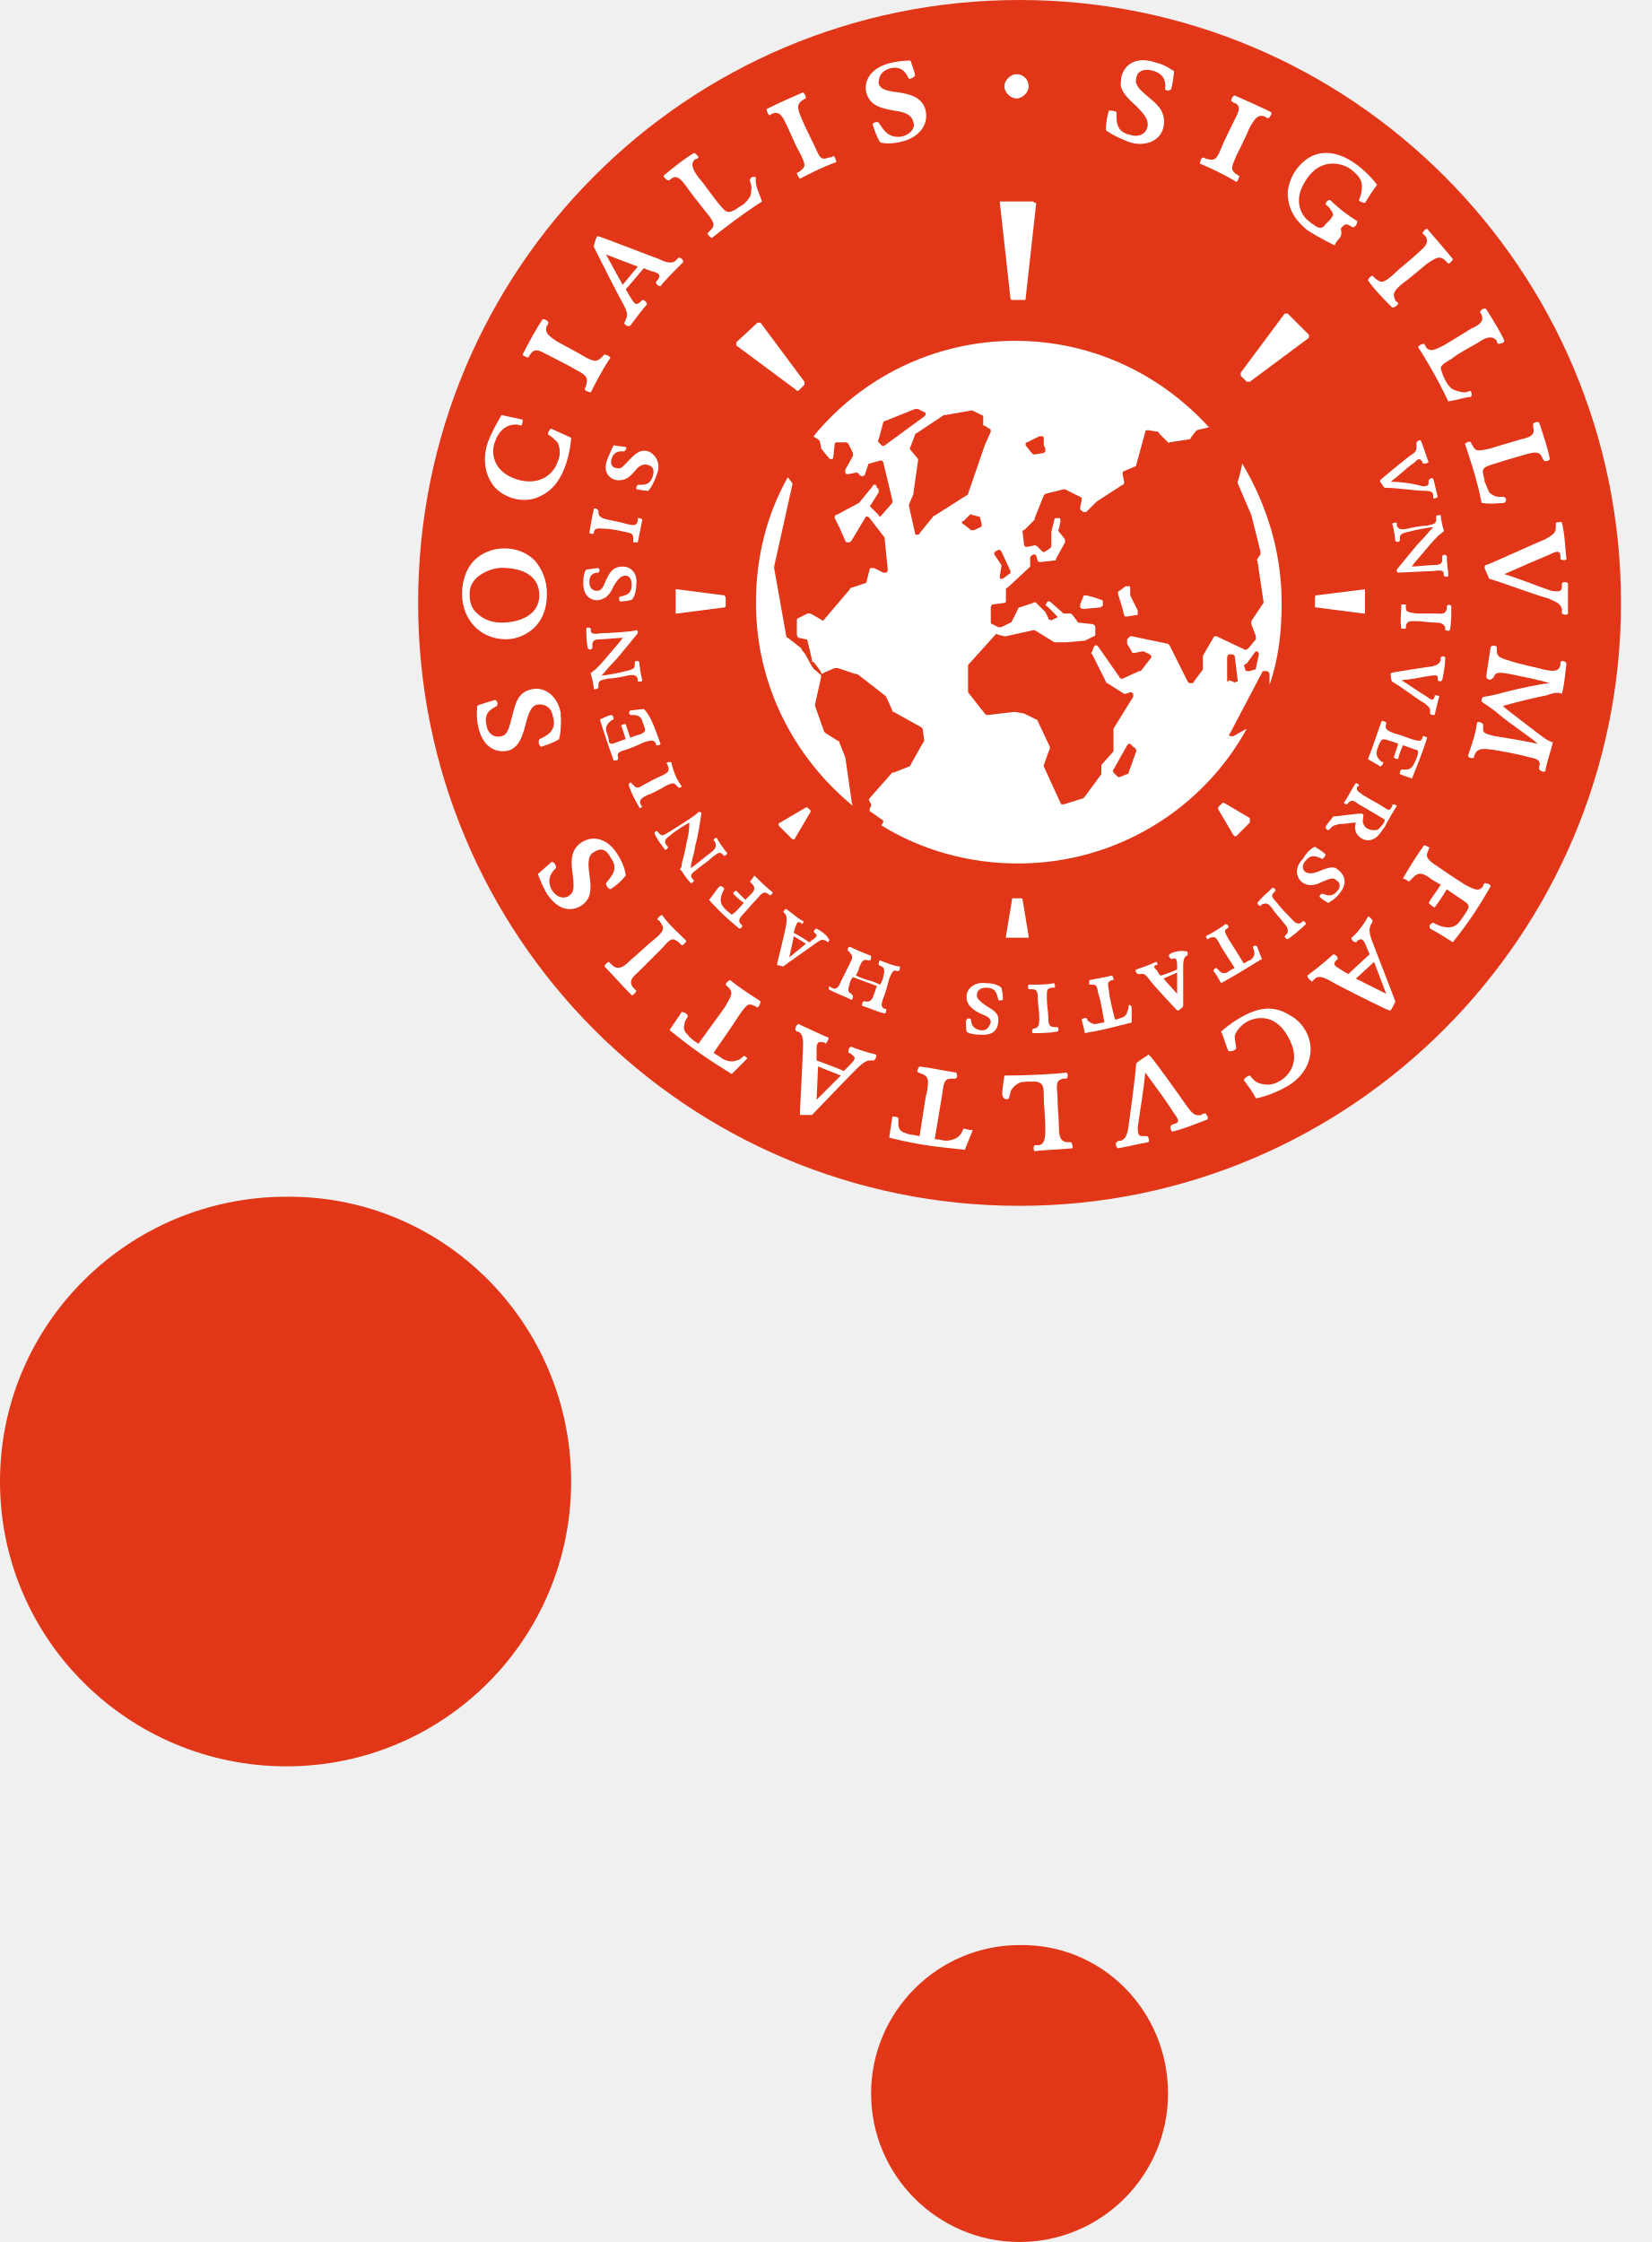
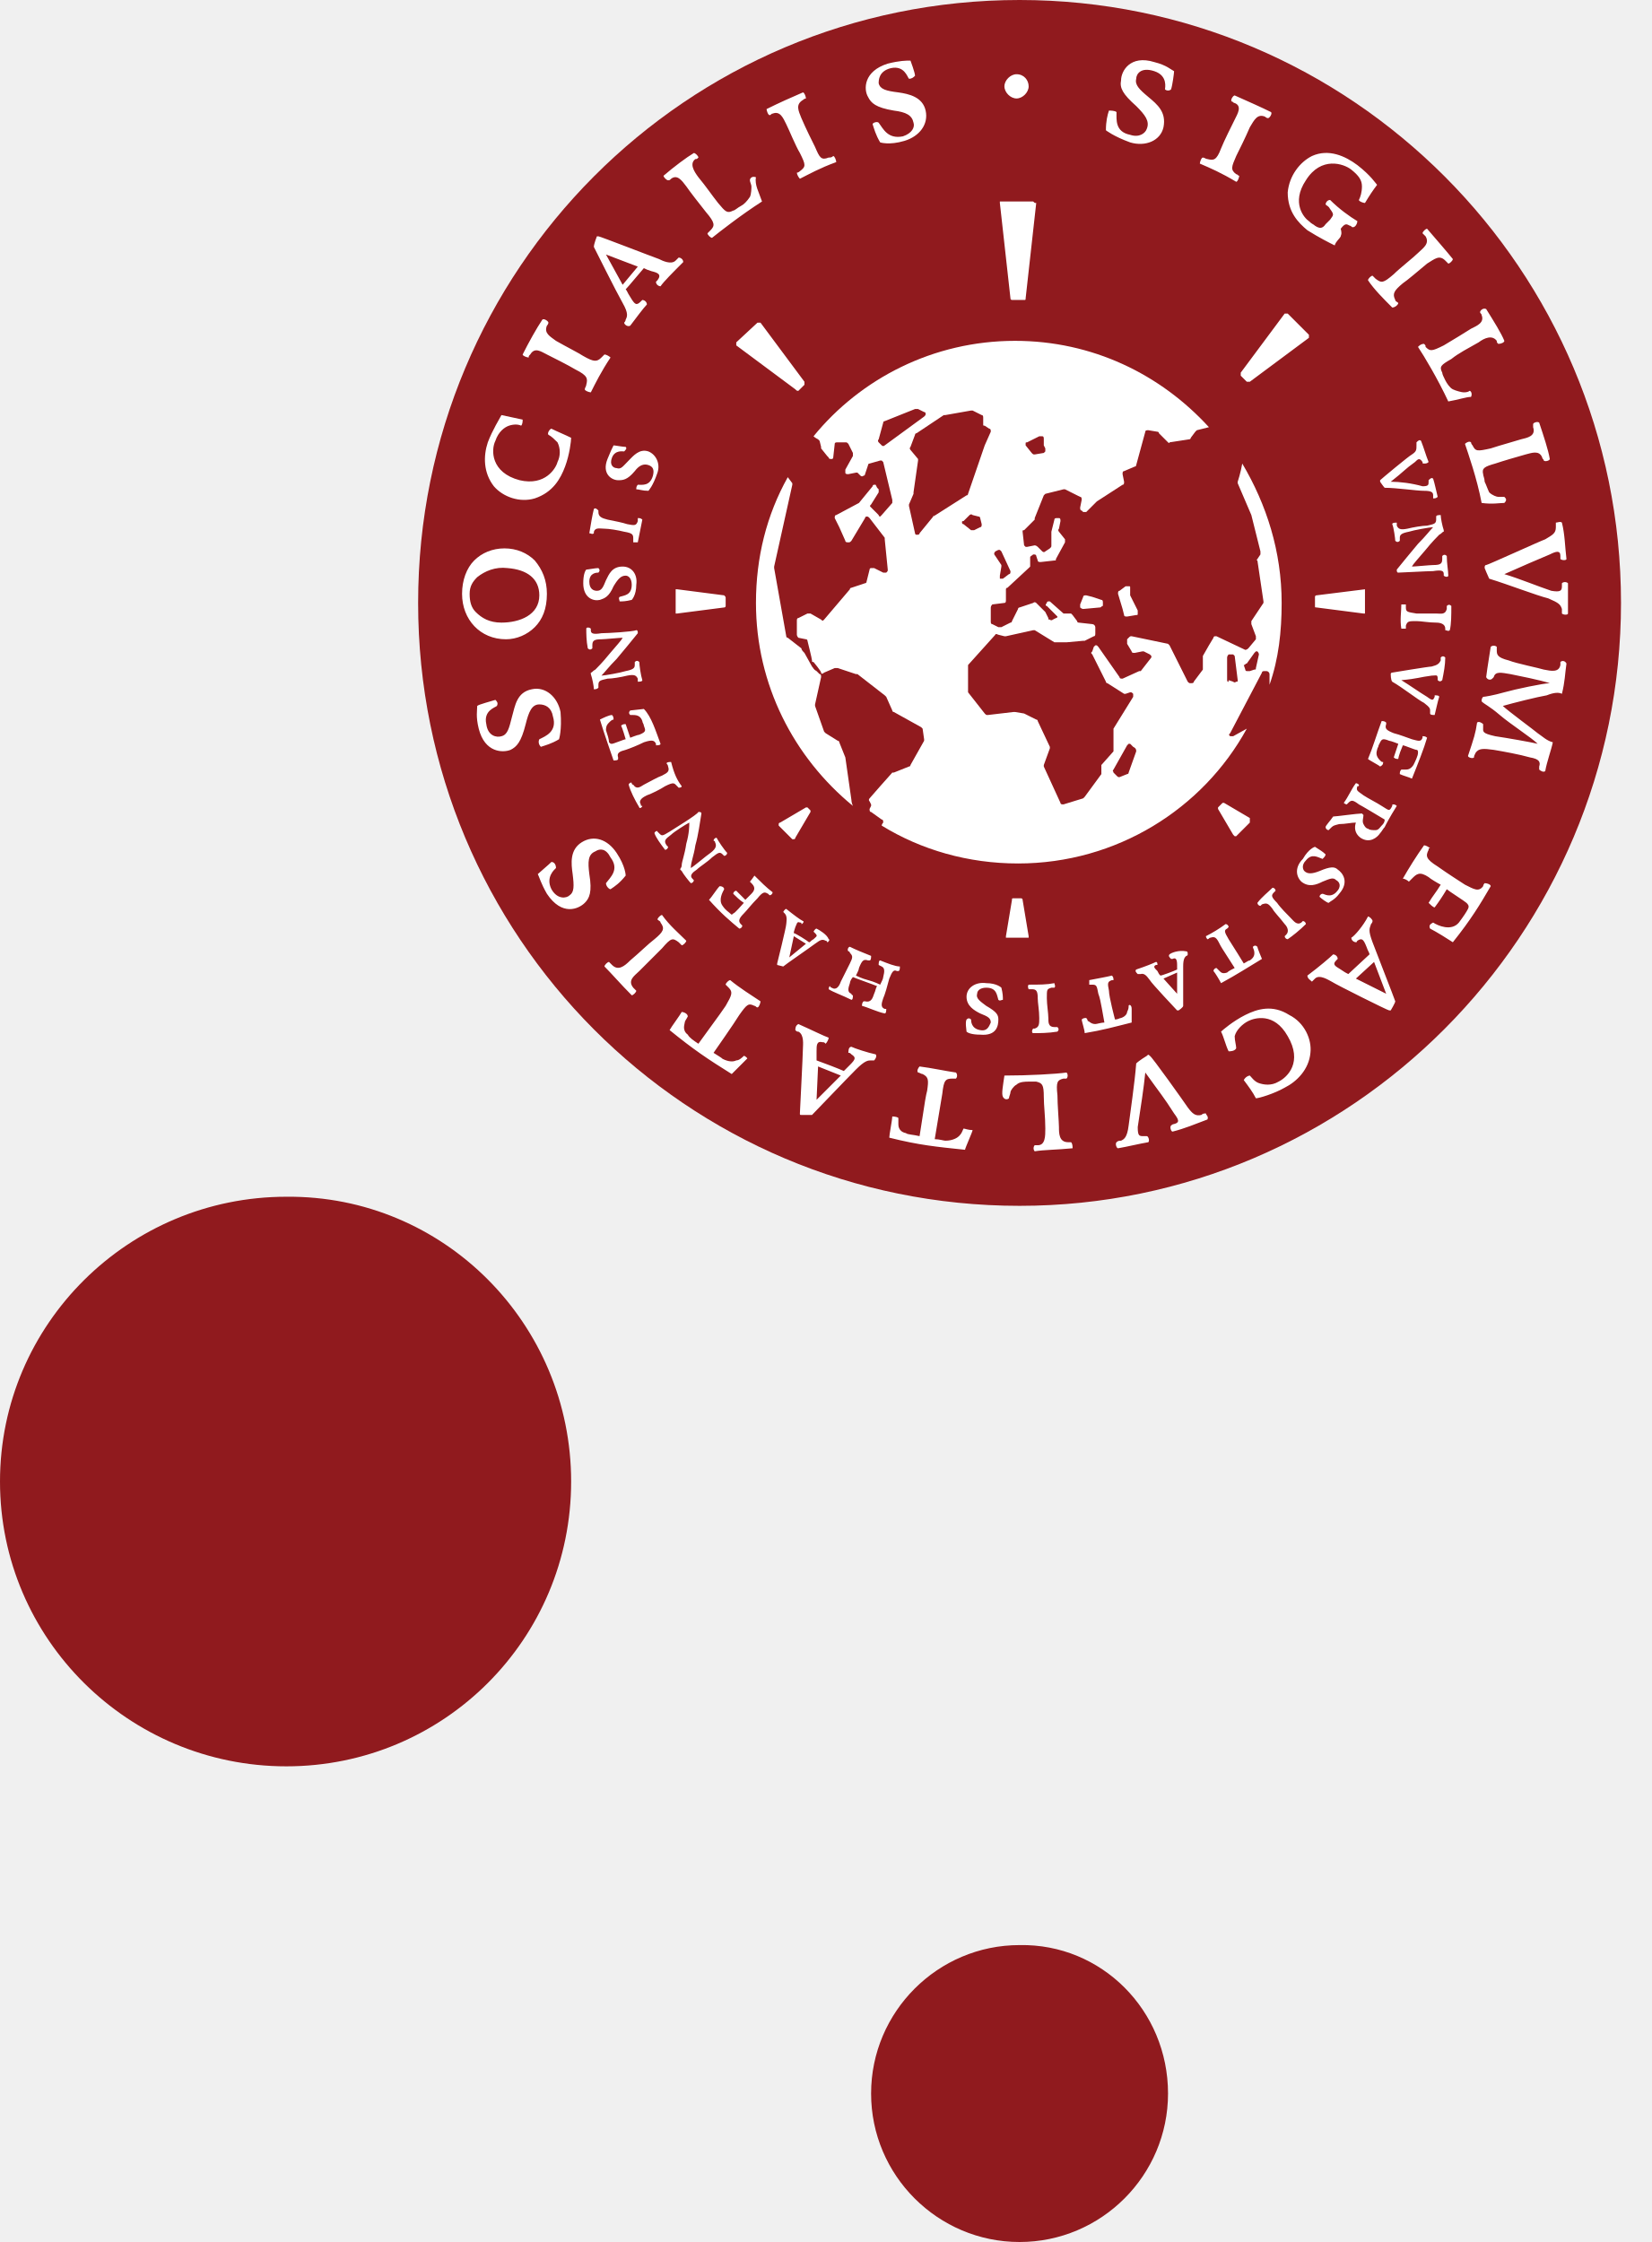
<svg xmlns="http://www.w3.org/2000/svg" viewBox="0 0 109 148">
-   <style>.st1{fill:#fff}.st3{fill:#e13718}</style>
+   <style>.st1{fill:#fff}.st3{fill:#901a1e}</style>
  <g id="SAMF">
    <path class="st3" d="M107 39.8c0 21.9-17.8 39.8-39.7 39.8-22 0-39.7-17.8-39.7-39.8C27.6 17.8 45.3 0 67.3 0 89.2 0 107 17.8 107 39.8M37.7 97.8c0 10.4-8.4 18.8-18.8 18.8S0 108.2 0 97.8 8.5 79 18.9 79c10.4-.1 18.8 8.4 18.8 18.8M77.1 138.2c0 5.4-4.4 9.8-9.8 9.8s-9.8-4.4-9.8-9.8 4.4-9.8 9.8-9.8c5.4-.1 9.8 4.3 9.8 9.8" />
    <path class="st1" d="M95.6 26.5c-.7-1.5-1.6-3-2-3.6.1-.1.2-.2.4-.2.1.1.1.1.1.2.3.3.4.3 1.2-.1.5-.3 1.5-.9 1.8-1.1.4-.2.9-.4.7-.9 0-.1-.1-.1-.1-.2s.2-.3.4-.2c.5.8 1 1.6 1.2 2.1 0 .1-.2.2-.4.2-.1-.1-.1-.1-.1-.2-.3-.4-.8-.2-1.2.1-.7.4-1.3.7-1.8 1.1-.7.4-.8.5-.6.9 0 .1.1.3.2.5s.3.5.5.6c.2.1.6.2.7.2.1 0 .3 0 .4-.1.1 0 .2.2.1.4-.3 0-.9.2-1.5.3M97.8 33.2c-.3-1.6-.9-3.3-1.1-3.9.1-.1.3-.2.4-.1 0 .1.1.2.1.2.2.4.3.4 1.2.2.6-.2 1.7-.5 2-.6.4-.1 1-.2.8-.8V28c0-.1.3-.2.4-.1.3.9.6 1.8.7 2.4 0 .1-.3.2-.4.1 0-.1-.1-.1-.1-.2-.2-.5-.7-.3-1.1-.2-.7.2-1.4.4-2 .6-.7.2-.9.3-.8.7 0 .1.1.3.1.5.1.2.2.5.3.7.2.2.5.3.6.3h.4c.1.1.2.2 0 .4-.3 0-.8.1-1.5 0M88.5 15.6c-.1.2-.3.3-.4.6-.4-.2-1-.5-1.8-1-.6-.5-1.3-1.2-1.3-2.5.1-1.1.8-2 1.6-2.4 1.1-.5 2.2 0 3 .6.9.7 1.2 1.2 1.3 1.3-.3.4-.5.7-.8 1.2-.1 0-.4-.1-.4-.2.1-.2.2-.5.2-.9s-.2-.7-.7-1.1c-.5-.4-2-.9-3 .7-1 1.5-.1 2.5.2 2.7.2.2.3.2.4.3.3.2.5.2.7-.1l.3-.3c.2-.3.3-.3 0-.7-.1-.2-.2-.2-.3-.3 0-.1.1-.3.3-.3.6.6 1.3 1.1 1.8 1.4 0 .1-.1.4-.3.4-.1 0-.1-.1-.2-.1-.2-.1-.3-.2-.6.2.1.4 0 .4 0 .5M75.6 70.8c1 1.4 1.2 1.6 1.9 2.7.3.4.4.6 0 .7-.1 0-.2.1-.2.1-.1.1 0 .4.1.4.8-.2 1.5-.5 2.3-.8.1-.2-.1-.3-.1-.4-.1 0-.2 0-.3.1-.4.1-.6-.1-.9-.5-.2-.3-2.4-3.4-2.5-3.4-.1-.1-.1-.1-.2 0 0 0-.5.3-.7.5-.1 1.3-.4 3.3-.5 4.1-.1.8-.3.9-.5 1-.1 0-.2 0-.3.1-.1.1 0 .4.1.4.6-.1 1.4-.3 2-.4.1-.1 0-.4-.1-.4h-.2c-.3 0-.4 0-.4-.6.2-1.3.4-2.6.5-3.6M99.3 37.9c1.6-.7 1.8-.8 3-1.3.4-.2.7-.3.7.1v.2c.1.1.4.1.4 0-.1-.8-.1-1.6-.3-2.4-.1-.1-.3 0-.4 0v.3c0 .4-.2.5-.7.8-.3.1-3.8 1.7-3.9 1.7-.1 0-.1.1-.1.2 0 0 .2.5.3.7 1.3.4 3.1 1.1 3.9 1.3.7.3.8.4.9.7v.3c.1.1.4.1.4 0v-2c-.1-.1-.3-.1-.4 0v.2c0 .3-.1.4-.7.3-.9-.3-2.1-.8-3.1-1.1M66.3 71c1.6 0 3.4-.1 4.1-.2.1.1.1.3 0 .4h-.2c-.4.1-.5.2-.4 1.1 0 .6.1 1.8.1 2.1 0 .4 0 1 .6 1h.2c.1.1.1.3.1.4-1 .1-1.9.1-2.5.2-.1-.1-.1-.3 0-.4h.2c.5 0 .5-.6.5-1.1 0-.8-.1-1.5-.1-2.1 0-.8-.1-.9-.5-1h-.5c-.2 0-.6 0-.8.2-.2.1-.4.4-.4.5 0 .1-.1.3-.1.4-.1.1-.3.1-.4-.1-.1-.2 0-.7.1-1.4M50.3 13.3c-1.4.9-2.8 2-3.3 2.4-.1 0-.3-.2-.3-.3l.2-.2c.3-.3.3-.5-.3-1.2-.4-.5-1.1-1.4-1.3-1.7-.3-.4-.6-.8-1-.5-.1.1-.1.1-.2.1s-.3-.2-.3-.3c.7-.6 1.5-1.2 2-1.5.1 0 .3.2.3.3-.1.1-.1.1-.2.1-.4.3-.1.8.2 1.2.5.6.9 1.2 1.3 1.7.5.6.6.7 1 .5.1 0 .3-.2.5-.3.2-.1.4-.3.6-.6.1-.2.1-.6.1-.7 0-.1-.1-.3-.1-.4 0-.1.1-.3.4-.2-.1.5.2 1 .4 1.6M98.5 44.8c-.1.1-.3.1-.4-.1.1-.8.2-1.3.3-2 .1-.1.3-.1.4 0v.2c0 .3 0 .5.8.7.5.2 2 .5 2.3.6.5.1 1 .2 1.1-.3v-.2c.1-.1.3-.1.4.1-.1.7-.1 1.2-.3 2-.2-.1-.5-.1-1 .1-.6.1-2.2.5-2.9.7.3.3 2.2 1.7 2.3 1.8.3.2.6.5 1 .6-.1.5-.4 1.3-.5 1.9-.1.1-.3 0-.4-.1v-.2c.1-.3 0-.5-.6-.6-.7-.2-1.8-.4-2.4-.5-.7-.1-1-.1-1.2.2-.1.2-.1.2-.1.3-.1.1-.4 0-.4-.1.4-1.2.5-1.5.6-2.2.1-.1.3 0 .4.1v.2c0 .3-.1.4.8.6.7.1 2.4.4 2.8.5-.4-.4-1.8-1.3-2.5-1.9-.7-.6-1-.7-1.2-.9 0-.1 0-.2.1-.3.1 0 .7-.1 1.4-.3.7-.2 2.6-.6 3-.6-.6-.2-2.1-.5-2.6-.6-.6-.1-1-.2-1.1.2l-.1.1zM67.9 5.7c0 .4-.4.8-.8.8s-.8-.4-.8-.8.4-.8.8-.8c.5 0 .8.4.8.8M73 8.6c0-.6.1-1 .2-1.3.1 0 .4 0 .5.1 0 .5-.1 1.3.9 1.5.6.2 1-.1 1.1-.4.2-.5-.1-.9-.7-1.5-.9-.8-1.1-1.2-1-1.7 0-.6.6-1.7 2.2-1.2.8.2 1.1.5 1.3.6 0 .1-.1.9-.2 1.2-.1.1-.3.1-.4 0 0-.1.2-.9-.7-1.2-.9-.3-1.2.2-1.2.5-.1.4.2.7.8 1.2.6.5 1.2 1 1 2-.2.9-1.2 1.3-2.2 1-1.1-.4-1.6-.8-1.6-.8M41.3 57.8c-.4.5-.7.7-1 .9-.1 0-.3-.2-.3-.4.3-.4.9-.9.3-1.7-.3-.6-.7-.6-1-.4-.5.2-.5.7-.4 1.5.2 1.2 0 1.6-.3 1.9-.4.4-1.5.9-2.5-.6-.4-.7-.5-1.1-.6-1.3.1-.1.7-.6.9-.8.2 0 .3.2.3.4-.1.1-.7.6-.3 1.4.4.7 1 .6 1.2.4.3-.2.3-.6.2-1.4-.1-.7-.2-1.6.6-2.1s1.7-.2 2.3.7c.6.9.6 1.5.6 1.5M89.2 61.9c0 .2.2.3.3.3.1 0 0 0 .1-.1.3-.2.4-.1.6.4.1.3.2.4.2.5-.2.2-1.2 1.1-1.4 1.3-.2-.1-.2-.1-.5-.3-.3-.2-.6-.3-.3-.6l.1-.1c0-.2-.2-.3-.3-.3-.2.2-.9.8-1.7 1.4 0 .2.2.3.3.4l.2-.2c.3-.3.9.1 1.1.2.3.2 3.7 1.9 3.8 1.9h.1s.3-.5.3-.6c-.1-.3-1.2-3.1-1.5-3.9-.3-.8-.2-.9-.1-1.2.1-.1.1-.2.1-.2 0-.1-.2-.3-.3-.3-.3.6-.9 1.3-1.1 1.4m2.3 3.7l-2-1 1.2-1.1.8 2.1zM56.2 69.1c-.2 0-.2.3-.2.4.1 0 .1 0 .2.1.3.2.3.3-.1.7l-.4.4c-.2-.1-1.5-.6-1.8-.7v-.6c0-.4 0-.7.4-.6.1 0 .1 0 .2.1.1-.1.2-.3.2-.4-.3-.1-1.1-.5-2-.9-.2.1-.2.3-.2.4.1.1.1.1.2.1.4.2.3.9.3 1.1 0 .4-.2 4.2-.2 4.3 0 .1 0 .1.1.1h.7c.2-.2 2.3-2.4 2.9-3 .6-.6.8-.6 1-.6h.2c.1-.1.2-.3.1-.4-.5-.1-1.4-.4-1.6-.5m-2.3 3.5l.1-2.2 1.5.6-1.6 1.6zM42.7 20.1c0-.2-.2-.3-.3-.3l-.1.1c-.3.3-.4.2-.7-.3-.2-.3-.2-.4-.3-.5.2-.2 1.1-1.3 1.2-1.4.2.1.2.1.5.2.4.1.7.2.4.6l-.1.1c0 .2.2.3.3.3.2-.3.8-.9 1.5-1.6 0-.2-.2-.3-.3-.3l-.2.2c-.3.3-.9 0-1.1-.1-.3-.1-3.9-1.5-4-1.5h-.1s-.2.5-.2.7c.1.2 1.5 3 1.9 3.7.4.7.3.9.2 1.1 0 .1-.1.2-.1.2 0 .1.2.3.4.2.3-.4.9-1.2 1.1-1.4M40 16.8l2.1.8-1 1.2-1.1-2zM63.6 74.5c-.1.2-.1.3-.3.5-.1.1-.4.3-.9.3-.1 0-.4-.1-.7-.1l.5-3c.1-.9.2-1 .7-1h.2c.1-.1.1-.3 0-.4-.7-.1-1.6-.3-2.4-.4-.1.1-.2.3-.1.4.1 0 .2.1.3.1.4.2.4.4.3 1.1-.1.4-.1.4-.5 3-.4-.1-.8-.1-.9-.2-.5-.1-.5-.5-.5-.6v-.4c-.1-.1-.4-.1-.4-.1 0 .2-.2 1.2-.2 1.4 2 .5 3.1.6 5 .8 0-.1.5-1.2.5-1.3-.3 0-.5-.1-.6-.1M49.1 69.7c-.1.1-.3.3-.5.3-.2.1-.5.1-.9-.1-.1-.1-.3-.2-.6-.4 0 0 1.4-2 1.7-2.5.5-.7.6-.8 1-.6.1 0 .1.1.2.1s.2-.3.2-.4c-.6-.4-1.4-.9-2-1.4-.1 0-.3.2-.3.3l.2.2c.3.3.2.5-.2 1.2-.2.3-.2.3-1.8 2.5-.3-.2-.6-.4-.7-.6-.4-.3-.2-.7-.2-.8 0-.1.1-.2.2-.4 0-.2-.3-.3-.4-.3-.1.2-.7 1-.8 1.2 1.6 1.3 2.5 1.9 4.1 2.9l1-1c.1 0-.1-.2-.2-.2M93 58.2l.2-.2c.3-.3.5-.5 1.1-.1.1.1.6.4.8.5-.3.5-.5.7-.8 1.2.1.1.3.3.4.3.3-.4.5-.7.8-1.2.1.1 1.2.8 1.3.9.1.1.2.2.1.4s-.3.5-.6.9c-.5.6-1.4.2-1.7 0-.2.1-.3.2-.2.4.4.2 1.2.7 1.5.9 1.2-1.5 1.8-2.5 2.5-3.7 0-.1-.2-.2-.4-.2 0 0-.1.1-.1.2-.3.4-.6.2-1.2-.1-.3-.2-1.1-.7-1.8-1.2-.8-.5-.8-.7-.6-1.1 0-.1 0-.1.1-.1-.1-.1-.3-.2-.4-.2-.5.7-1 1.5-1.4 2.2.1 0 .3.1.4.2M45.3 62.1c0 .1-.2.3-.3.3l-.2-.2c-.4-.3-.5-.3-1.1.4l-1.5 1.5c-.3.3-.8.6-.4 1.1l.2.2c0 .1-.2.3-.3.3-.7-.7-1.3-1.4-1.8-1.9 0-.1.2-.3.3-.3l.2.2c.4.4.8.1 1.2-.3.6-.5 1.2-1.1 1.6-1.4.6-.5.7-.7.4-1.1 0-.1-.1-.1-.2-.2 0-.1.2-.3.3-.3.5.7 1.1 1.2 1.6 1.7M58.1 9.4c-.3-.5-.4-.9-.5-1.2 0-.1.3-.2.4-.1.3.4.6 1.1 1.6.9.6-.2.8-.6.7-.9-.1-.5-.5-.7-1.3-.8-1.2-.2-1.5-.5-1.7-.9-.3-.5-.3-1.7 1.3-2.2.8-.2 1.2-.2 1.5-.2 0 0 .3.8.3 1-.1.1-.2.2-.4.2-.1-.1-.3-.9-1.2-.7-.8.2-.8.8-.8 1 .1.4.5.5 1.3.6.7.1 1.6.3 1.8 1.2.2.9-.4 1.7-1.4 2-1 .3-1.6.1-1.6.1M52.8 11.8c-.1-.1-.2-.3-.2-.4.1 0 .2-.1.2-.1.4-.3.4-.4 0-1.2-.3-.5-.7-1.5-.9-1.9-.2-.4-.4-.9-.9-.7-.1 0-.1.1-.2.1s-.2-.3-.2-.4c.8-.4 1.7-.8 2.4-1.1.1 0 .2.3.2.4-.1 0-.2.1-.2.1-.5.3-.3.7-.1 1.2.3.7.7 1.5.9 1.9.3.7.4.9.9.7.1 0 .2 0 .3-.1.1 0 .2.3.2.4-1.1.4-1.8.8-2.4 1.1M39 25.9c-.1 0-.4-.1-.4-.2s.1-.2.1-.3c.1-.4.1-.6-.7-1-.5-.3-1.5-.8-1.9-1-.4-.2-.8-.5-1.1 0-.1.1-.1.1-.1.2-.1 0-.4-.1-.4-.2.4-.8.9-1.7 1.3-2.3.1-.1.4.1.4.2s-.1.2-.1.2c-.2.5.2.7.6 1 .7.4 1.5.8 1.8 1 .7.4.9.4 1.2.1l.2-.2c.1 0 .3.1.4.2-.6.9-1 1.7-1.3 2.3M90.3 18.5c0-.1.2-.3.3-.3l.2.2c.4.3.5.3 1.2-.3.4-.4 1.3-1.1 1.6-1.4.3-.3.8-.6.5-1.1l-.2-.2c0-.1.2-.3.3-.3.6.7 1.3 1.5 1.7 2 0 .1-.2.3-.3.3l-.2-.2c-.4-.4-.7-.1-1.2.2-.6.5-1.3 1.1-1.6 1.3-.6.5-.7.7-.5 1.1 0 .1.1.1.2.2 0 .1-.2.3-.4.3-.6-.6-1.2-1.2-1.6-1.8M79.2 10.8c0-.1.1-.4.2-.4s.2.1.3.1c.4.1.6.1.9-.7.2-.5.7-1.5.9-1.9.2-.4.5-.9 0-1.1-.1 0-.1-.1-.2-.1-.1-.1.1-.4.2-.4.9.4 1.8.8 2.4 1.1.1.1-.1.4-.2.4s-.2-.1-.2-.1c-.5-.2-.7.2-1 .7-.3.7-.7 1.5-.9 1.9-.3.7-.4.9 0 1.2.1 0 .1.1.2.1 0 .1-.1.4-.2.4-1-.6-1.7-.9-2.4-1.2M36.9 48.8c-.5.3-.9.4-1.2.5-.1-.1-.2-.3-.1-.5.4-.2 1.2-.5.9-1.5-.1-.6-.5-.8-.9-.8-.5 0-.7.5-.9 1.3-.3 1.2-.6 1.5-1 1.7-.5.2-1.7.2-2.1-1.4-.2-.8-.1-1.2-.1-1.5.1-.1.9-.3 1.2-.4.1.1.2.2.1.4-.1.1-.9.3-.7 1.2.1.8.7.9 1 .8.4-.1.5-.5.7-1.3.2-.7.3-1.6 1.3-1.8.9-.2 1.7.5 1.9 1.5.1 1.2-.1 1.8-.1 1.8M82.2 67c-.8.4-1.5 1-1.6 1.1.2.4.3.9.5 1.3.1 0 .4 0 .5-.2 0-.2-.1-.5-.1-.8.1-.4.5-.8.9-1 .4-.2 1.7-.6 2.6 1 1 1.7 0 2.7-.6 3-.5.3-1 .2-1.3.1-.3-.1-.5-.4-.6-.5-.1 0-.3.1-.4.3.3.4.6.8.8 1.2.2 0 1.2-.3 1.9-.7.8-.4 1.6-1.2 1.7-2.3.1-.9-.4-2-1.4-2.5-1.1-.7-2.1-.4-2.9 0M37.3 30.8c.3-.8.4-1.7.4-1.9-.4-.2-.9-.4-1.3-.6-.1 0-.3.3-.2.4.2.1.4.3.6.5.2.4.2.9 0 1.3-.1.4-.8 1.6-2.5 1.2-1.9-.5-1.9-2-1.6-2.6.2-.6.6-.9.9-1 .3-.1.6-.1.8 0 .1-.1.1-.3.1-.4-.5-.1-.9-.2-1.4-.3-.1.2-.6 1-.9 1.8-.3.9-.3 2 .4 2.9.6.7 1.7 1.1 2.7.8 1.2-.4 1.7-1.3 2-2.1M36.1 39.2c0-.9-.3-1.6-.8-2.2-.5-.5-1.2-.8-2-.8s-1.5.3-2 .8-.8 1.3-.8 2.2c0 1.7 1.2 3 2.9 3 .7 0 1.4-.3 1.9-.8s.8-1.2.8-2.2m-3 1.9c-.8 0-1.3-.3-1.7-.7-.3-.3-.4-.7-.4-1.2s.2-.8.5-1.1c.5-.4 1.2-.7 2-.6 1.3.1 2.1.7 2.1 1.8 0 1.3-1.3 1.8-2.5 1.8M45 51.9c0 .1-.2.1-.2.1l-.1-.1c-.2-.2-.2-.3-.8 0-.3.2-.9.5-1.2.6-.2.1-.6.3-.4.6 0 .1 0 .1.1.1 0 .1-.2.2-.2.1-.3-.5-.6-1.1-.7-1.5 0-.1.2-.2.2-.1s.1.1.1.1c.2.3.4.2.7 0 .4-.2.9-.5 1.2-.6.4-.2.5-.3.4-.6 0 0 0-.1-.1-.2 0-.1.2-.1.3-.1.2.8.4 1.2.7 1.6M42.1 35.8h-.3v-.2c0-.3 0-.4-.6-.5-.4-.1-1-.2-1.3-.2-.3 0-.6-.1-.7.2v.1c-.1.1-.2 0-.3 0 .1-.6.2-1.2.3-1.6.1-.1.2 0 .3.1v.1c0 .3.2.4.6.5.5.1 1 .2 1.3.3.5.1.6.1.7-.2v-.2c.1 0 .2 0 .3.1l-.3 1.5M41.7 39.6c-.4.1-.6.1-.8.1 0-.1-.1-.2 0-.3.3-.1.8-.1.8-.8 0-.4-.2-.6-.4-.6-.3 0-.5.2-.8.7-.3.7-.6.8-.9.9-.4.1-1.1-.1-1.1-1.1 0-.5.1-.8.2-.9.1 0 .6-.1.8-.1.1.1.1.2 0 .3-.1 0-.6 0-.6.6 0 .5.3.6.5.6.3 0 .4-.2.6-.7.2-.4.4-.9 1.1-.9.6 0 1 .5.9 1.2 0 .7-.3 1-.3 1M42.8 32.4c-.4 0-.6-.1-.8-.1 0-.1 0-.2.1-.3.3 0 .8.1 1-.6.1-.4 0-.6-.3-.7-.3-.1-.6 0-.9.4-.5.6-.8.6-1.1.6-.4 0-1.1-.4-.7-1.4.2-.5.3-.7.4-.9.1 0 .6.1.8.1.1.1 0 .2-.1.3-.1 0-.6-.1-.8.4-.2.5.1.7.3.7.3.1.4-.1.8-.5.3-.3.7-.8 1.3-.6.5.2.8.8.6 1.4-.3.9-.6 1.2-.6 1.2M53.9 61.3c-.1 0-.2.2-.2.2l.1.1c.2.2.1.2-.1.4-.2.1-.2.2-.3.2-.1-.1-.9-.6-1-.6 0-.1 0-.1.1-.4.1-.2.1-.4.3-.3.1 0 .1 0 .1.1.1 0 .2-.2.1-.2-.2-.1-.6-.4-1.1-.8-.1 0-.2.2-.2.2l.1.1c.2.2.1.6.1.7 0 .2-.6 2.6-.6 2.6v.1l.4.1c.1-.1 1.7-1.2 2.1-1.5.4-.3.5-.3.7-.2.1 0 .1.1.1.1.1 0 .2-.2.1-.2-.1-.3-.6-.6-.8-.7m-1.8 1.9l.3-1.4.8.5-1.1.9zM58.1 63.4c-.1 0-.1.2-.1.3l.2.1c.2.1.2.3.1.7 0 .1-.1.3-.2.5 0 0-.4-.2-.8-.3-.4-.1-.8-.3-.8-.3.1-.2.2-.4.2-.5.2-.5.3-.6.6-.5h.1c.1 0 .1-.2.1-.3-.5-.2-1-.4-1.4-.6-.1 0-.2.2-.1.3.1 0 .1.1.1.1.2.2.2.3 0 .7l-.6 1.2c-.1.3-.3.6-.6.4 0 0-.1 0-.1-.1-.1 0-.1.2-.1.2.3.2.9.4 1.5.7.1 0 .1-.2.1-.3 0 0-.1 0-.1-.1-.3-.1-.2-.4-.1-.7 0-.1.1-.3.2-.4 0 0 .5.2.8.3.3.1.8.3.8.3-.1.1-.1.3-.2.5-.1.3-.2.6-.6.5H57c-.1.1-.1.2-.1.3.4.1 1 .4 1.5.5.1 0 .1-.2.1-.3h-.1c-.3-.1-.2-.4-.1-.7.1-.2.3-.9.4-1.3.2-.5.3-.6.5-.5h.1c.1 0 .1-.2.1-.3-.3 0-.8-.2-1.3-.4M43.6 49.1c0 .1-.2.1-.3.1v-.1c-.1-.2-.2-.3-.8-.1-.4.2-.9.4-1.2.5-.4.1-.6.2-.5.5v.1c0 .1-.2.1-.3.1-.2-.6-.6-1.7-.9-2.7.2-.1.6-.3.8-.3.1.1.1.2.1.3-.1 0-.2.1-.3.2-.1.1-.2.2-.2.5.1.3.2.6.2.8.1.1.1.1.2.1s.8-.3.9-.3c-.2-.7-.3-.9-.3-.9.1-.1.2-.1.3-.1l.3.9s.5-.2.6-.2c.5-.2.4-.3.3-.6 0-.1-.1-.2-.1-.3-.1-.3-.3-.4-.6-.4h-.2c-.1-.1-.1-.2 0-.3.1 0 .8-.1.9-.1.5.5.8 1.5 1.1 2.3M48 56.3c0 .1-.1.2-.2.2l-.1-.1c-.2-.2-.3-.1-.7.2-.3.3-.8.6-1 .8-.3.2-.5.4-.3.6l.1.1c0 .1-.1.2-.2.2-.1-.1-.5-.6-.6-.8l-.1-.1c0-.1.1-.1.1-.3 0-.2.2-.7.3-1.4.2-.7.2-1.2.2-1.4-.2.1-1 .6-1.2.8-.4.3-.5.4-.3.7l.1.1c0 .1-.1.2-.2.2-.3-.4-.6-.8-.7-1.1 0-.1.2-.2.2-.1l.1.1c.2.2.2.2.7-.1.3-.2 1.8-1.1 1.9-1.3.1 0 .2 0 .2.1-.1.6-.2 1.4-.4 2.1-.1.7-.3 1.1-.3 1.5.2-.1 1-.8 1.3-1 .4-.3.4-.5.3-.7 0-.1-.1-.1-.1-.1 0-.1.1-.2.2-.2.1.2.5.8.7 1M42.4 44.9c0 .1-.2.1-.3.1v-.2c-.1-.2-.2-.3-.7-.2-.4.1-1 .2-1.3.2-.4.1-.6.1-.6.4v.2c-.1.1-.2.1-.3.1 0-.2-.1-.7-.2-1v-.1c.1 0 .1-.1.3-.2.1-.1.5-.5.9-1 .5-.6.8-.9.9-1.1-.2 0-1.2.1-1.4.1-.5 0-.6.1-.6.4v.2c-.1.1-.2.1-.3 0-.1-.5-.1-1-.1-1.3 0-.1.2-.1.3 0v.1c0 .2.1.3.7.2.4 0 2.1-.1 2.3-.2.1 0 .1.1.1.2-.4.5-.9 1.1-1.4 1.7-.5.5-.8.9-1 1.1.2 0 1.3-.2 1.6-.3.5-.1.6-.2.6-.4v-.2c.1-.1.2-.1.3 0 0 .2.1.9.2 1.2M49.5 58.2l.1.1c.2.2.3.4 0 .7l-.4.4-.6-.6c-.1 0-.2.1-.2.2.2.2.4.4.7.6-.1.1-.6.7-.7.7-.1.1-.1.1-.2 0s-.3-.2-.5-.5c-.3-.4 0-.9.1-1.1 0-.1-.1-.2-.3-.2-.2.2-.5.7-.7.9.8.9 1.4 1.4 2 1.9.1 0 .2-.1.2-.2l-.1-.1c-.2-.2-.1-.4.2-.7.2-.2.5-.6.9-1 .4-.5.5-.4.7-.3l.1.1c.1 0 .2-.1.2-.2-.4-.3-.8-.7-1.2-1.1-.2.3-.3.4-.3.4M84 58.6c.1 0 .2.1.2.2l-.1.1c-.2.2-.2.3.2.7.2.3.7.8.9 1 .2.2.4.5.7.3l.1-.1c.1 0 .2.1.2.2-.4.4-.9.8-1.2 1-.1 0-.2-.1-.2-.2l.1-.1c.2-.2.1-.5-.1-.7-.3-.4-.7-.8-.8-1-.3-.4-.4-.4-.7-.3l-.1.1c-.1 0-.2-.1-.2-.2.3-.4.7-.7 1-1M69.6 64.9c0 .1.1.2 0 .3h-.2c-.3.1-.3.1-.3.7 0 .4.1 1 .1 1.3 0 .3 0 .6.4.6h.2c.1.1.1.2 0 .3-.6.1-1.2.1-1.6.1-.1 0-.1-.2 0-.3h.1c.3-.1.3-.3.3-.7 0-.5-.1-1-.1-1.3 0-.5-.1-.6-.4-.6h-.2s-.1-.2 0-.3c.7 0 1.2 0 1.7-.1M92.5 39.9h.3v.2c0 .3.1.3.7.4h1.3c.3 0 .6.1.7-.3V40c.1-.1.2-.1.3 0 0 .6 0 1.2-.1 1.6-.1.1-.2 0-.3 0v-.1c0-.3-.3-.4-.6-.4-.5 0-1-.1-1.3-.1-.5 0-.6 0-.7.3v.2h-.3c-.1-.6 0-1.1 0-1.6M86.8 55.9c.3.2.5.3.7.5 0 .1-.1.2-.2.3-.3-.1-.7-.4-1.1.1-.3.3-.2.6-.1.7.2.2.5.2 1 0 .7-.3 1-.3 1.2-.1.3.2.8.8.1 1.6-.3.4-.6.5-.7.6-.1 0-.5-.3-.6-.4 0-.1.1-.2.2-.2s.5.3.9-.1.2-.7 0-.8c-.2-.2-.4-.1-.9.1-.4.2-.9.4-1.4 0-.4-.4-.4-1 .1-1.5.4-.7.8-.8.8-.8M66.1 65.2c.1.4.1.6.1.8-.1 0-.2.1-.3 0-.1-.3-.1-.8-.8-.8-.4 0-.6.2-.6.4-.1.3.2.5.6.8.7.4.8.6.8.9 0 .4-.1 1.1-1.2 1-.5 0-.8-.1-.9-.2 0-.1-.1-.6 0-.8.1-.1.2-.1.3 0 0 .1 0 .6.6.7.5.1.6-.3.7-.5 0-.3-.2-.4-.7-.6-.4-.2-.9-.5-.9-1.1 0-.6.6-1 1.3-.9.7 0 1 .3 1 .3M91.8 31.8c.9-.7.9-.8 1.6-1.3.2-.2.3-.3.5 0 0 .1 0 .1.1.1s.2 0 .3-.1c-.2-.5-.3-.9-.5-1.4-.1-.1-.2 0-.3.1v.2c0 .3 0 .4-.3.6-.2.1-2 1.6-2.1 1.7v.1s.2.3.3.4c.8 0 2.1.2 2.6.2s.6.1.6.3v.2c.1 0 .2 0 .3-.1-.1-.4-.2-.9-.3-1.2-.1-.1-.2 0-.3.1v.1c0 .2 0 .3-.4.3-.7-.2-1.5-.3-2.1-.3M92.5 44.9c1.1-.1 1.2-.2 2-.3.3 0 .4-.1.4.2v.1c.1.1.2.1.3 0 .1-.5.2-1 .2-1.5-.1-.1-.2-.1-.3 0v.2c-.1.2-.2.3-.6.4-.2 0-2.6.4-2.6.4-.1 0-.1.1-.1.1s0 .4.1.5c.7.4 1.7 1.2 2.1 1.4.4.3.4.4.4.5v.2c0 .1.2.1.3.1.1-.4.2-.9.3-1.2 0-.1-.2-.1-.3-.1v.1c-.1.2-.1.3-.5 0-.5-.3-1.2-.8-1.7-1.1M91.4 54.1c-.5-.3-1.5-.9-1.7-1-.4-.3-.5-.3-.7-.1l-.1.1c-.1 0-.2-.1-.2-.1.3-.4.5-.9.8-1.3.1 0 .2.1.2.1 0 .1 0 .1-.1.1-.1.3 0 .3.4.6.3.2.9.5 1.2.7.5.3.5.4.7 0 0-.1 0-.1.1-.1s.2.1.2.1c-.5.8-.7 1.2-.8 1.4-.1.1-.2.3-.3.4-.2.3-.7.7-1.3.3-.4-.3-.4-.7-.3-1-.3 0-.7.1-1.1.1-.4.1-.4.1-.6.3l-.1.1c-.1 0-.2-.1-.2-.2s.3-.4.5-.7c.2 0 1.6-.2 1.9-.2l.1.1c0 .2-.1.4 0 .6.1.2.2.3.3.3.1.1.3.1.5.1s.3-.2.4-.3c.1-.1.2-.2.2-.4M77.2 63c-.1.1 0 .2.1.3h.1c.2-.1.3 0 .3.4v.3c-.2.1-1 .4-1.1.4-.1-.1-.1-.1-.2-.3-.2-.2-.3-.3-.1-.4h.1c0-.1 0-.2-.1-.2-.2.1-.7.3-1.3.5-.1.1 0 .2.1.3h.2c.3-.1.5.3.6.4.1.2 1.8 2 1.8 2h.1s.3-.2.3-.3v-2.6c0-.5.1-.6.2-.7.1 0 .1-.1.1-.1 0-.1 0-.2-.1-.2-.5-.1-1 .1-1.1.2m.5 2.6l-.9-1 .9-.4v1.4zM82.7 62.5c0 .1.1.2.1.4 0 .1 0 .3-.3.5-.1 0-.2.1-.4.2 0 0-.8-1.3-1-1.6-.3-.5-.3-.6-.1-.7l.1-.1c0-.1-.1-.2-.2-.2-.4.3-.9.6-1.3.8 0 .1.1.2.1.2.1 0 .1-.1.2-.1.3-.1.4 0 .6.4.1.2.1.2 1 1.6-.2.1-.4.2-.5.3-.3.1-.4 0-.5-.1l-.2-.2c-.1 0-.2.1-.2.2.1.1.4.6.5.8 1.1-.6 1.7-1 2.7-1.6 0 0-.3-.7-.3-.8-.1-.1-.2-.1-.3 0M74.5 66.4c0 .1 0 .2-.1.4 0 .1-.1.3-.4.4-.1 0-.2.1-.4.1 0 0-.4-1.5-.4-1.9-.1-.5-.1-.6.2-.7h.1c0-.1 0-.2-.1-.3-.4.1-1 .2-1.5.3v.3h.2c.3 0 .3.1.4.6.1.3.1.2.4 1.9-.2 0-.5.1-.6.1-.3 0-.4-.2-.5-.2 0-.1-.1-.2-.1-.2-.1 0-.2 0-.3.1 0 .1.2.7.2.9 1.2-.2 1.9-.4 3.1-.7v-.9c0-.3-.2-.3-.2-.2M91.9 34.6c0-.1.2-.1.3-.1v.2c.1.2.2.3.7.2.4-.1 1-.2 1.3-.2.4-.1.6-.1.6-.4v-.2c0-.1.2-.1.3-.1 0 .2.1.7.2 1v.1c-.1 0-.1.1-.3.2-.1.1-.5.5-.9 1-.5.6-.8.9-.9 1.1.2 0 1.2-.1 1.4-.1.5 0 .6-.1.6-.4v-.2c.1-.1.2-.1.3 0 0 .5.1 1 .1 1.3 0 .1-.2.1-.3 0v-.1c0-.2-.1-.3-.7-.2-.4 0-2.1.1-2.3.1-.1 0-.1-.1-.1-.2.4-.5.9-1.1 1.4-1.7.5-.5.8-.9 1-1.1-.2 0-1.3.2-1.6.3-.5.1-.6.2-.6.4v.2c-.1.1-.2.1-.3 0 0-.1-.1-.9-.2-1.1M91.2 47.6c.1 0 .2 0 .3.1v.1c-.1.3 0 .4.5.6.4.1.9.3 1.2.4.4.1.6.2.7-.1v-.1c.1 0 .2 0 .3.1-.2.7-.6 1.7-1 2.7-.2-.1-.6-.2-.8-.3 0-.1 0-.2.1-.3h.3c.1 0 .3 0 .5-.3.1-.2.3-.6.3-.8 0-.1 0-.2-.1-.2s-.8-.3-.9-.3c-.3.7-.3.9-.3.9-.1 0-.2 0-.3-.1l.3-.9s-.5-.2-.6-.2c-.5-.2-.5-.1-.7.3 0 .1-.1.2-.1.3-.1.3 0 .5.2.7.1.1.1.1.2.1 0 .1 0 .2-.2.3-.1-.1-.7-.4-.8-.5.3-.7.6-1.7.9-2.5M52.7 25.8l.4-.4v-.2l-2.9-3.9h-.1-.1l-1.4 1.3v.2l3.9 2.9c.1.1.1.1.2.1M47.8 39.3l-3.1-.4h-.1v1.6h.1l3.1-.4c.1 0 .1-.1.1-.1v-.5c0-.1 0-.1-.1-.2M67.4 59.3h-.5c-.1 0-.1 0-.1.1l-.4 2.4v.1H67.9v-.1l-.4-2.4c0-.1-.1-.1-.1-.1M53.3 53.3h-.1l-1.7 1s-.1 0-.1.1v.1l.9.9h.1s.1 0 .1-.1l1-1.7v-.1l-.2-.2zM85 20.7c-.1-.1-.1-.1 0 0h-.2l-2.9 3.9v.2l.4.4h.2l3.9-2.9v-.1-.1L85 20.7zM90.1 38.9l-3.2.4c-.1 0-.1.1-.1.1v.6c0 .1 0 .1.1.1l3.1.4h.1v-1.6c.1.1.1.1 0 0M82.5 54l-1.7-1h-.1l-.3.3v.1l1 1.7.1.1h.1l.9-.9V54M68.2 13.3h-2.1-.1v.1l.7 6.3c0 .1.1.1.1.1h.8c.1 0 .1 0 .1-.1l.7-6.3c-.1 0-.1 0-.2-.1.1 0 0 0 0 0" />
    <path class="st1" d="M67.1 57.7c10 0 18.1-8 18.1-18 0-9.9-8.1-18-18.1-18-10 0-18.1 8-18.1 18s8.1 18 18.1 18" />
    <path class="st3" d="M48.6 39.7c0-10.2 8.3-18.4 18.5-18.4s18.5 8.2 18.5 18.4-8.3 18.4-18.5 18.4-18.5-8.2-18.5-18.4m6.5 4.4h.2l1.2.4h.1l1.8 1.4.1.1.4.9s0 .1.1.1l1.8 1 .1.1.1.7v.1l-.9 1.6s0 .1-.1.1l-1 .4h-.1l-.8.9-.7.8s-.1.1 0 .2l.1.2v.1l-.1.2c0 .1 0 .2.1.2l.7.5c.1 0 .1.1.1.2 0 0-.1.1-.1.2 2.6 1.6 5.7 2.5 9 2.5 6.5 0 12.2-3.6 15.1-8.9l-.9.5h-.2c-.1-.1-.1-.1 0-.2l2.1-4c0-.1.1-.1.2-.1h.1c.1 0 .2.1.2.2v.7c.6-1.7.8-3.5.8-5.4 0-3.4-1-6.5-2.6-9.2-.1.6-.3 1.2-.3 1.2v.1l.9 2.1.6 2.4v.2l-.2.3s-.1.1 0 .1l.4 2.7v.1l-.8 1.2v.2l.3.8v.2l-.5.6c-.1.1-.2.1-.2.1l-1.9-.9h-.1s-.1 0-.1.1l-.3.5-.4.7V44.2l-.6.8c0 .1-.1.1-.2.1s-.1 0-.2-.1l-1.2-2.4-.1-.1-2.4-.5c-.1 0-.1 0-.2.1l-.1.1V42.5l.3.5c0 .1.1.1.2.1l.5-.1h.1l.4.2.1.1v.1l-.7.9h-.1l-1.1.5c-.1 0-.2 0-.2-.1l-1.4-2-.1-.1h-.1l-.1.1-.1.3c-.1.1-.1.1 0 .2l.7 1.4.2.4s0 .1.1.1l1.1.7h.1l.3-.1c.1 0 .1 0 .2.1v.2l-1.3 2.1V49.6l-.8.9v.6l-1.1 1.5-.1.1-1.3.4c-.1 0-.2 0-.2-.1l-1.1-2.4v-.1l.4-1.1v-.1l-.8-1.7s0-.1-.1-.1l-.8-.4-.6-.1h-.1l-1.7.2c-.1 0-.1 0-.2-.1l-1.1-1.4V44v-.1l1.8-2c0-.1.2 0 .2 0l.4.1h.1l1.8-.4h.1l1.3.8H70.4l1.1-.1h.1l.6-.3c.1 0 .1-.1.1-.2v-.4c0-.1-.1-.2-.2-.2l-.9-.1s-.1 0-.1-.1l-.3-.4-.1-.1h-.4-.1l-.9-.8h-.1s-.1 0-.1.1c-.1.1-.1.2 0 .2l.6.6.1.1s0 .1-.1.1l-.2.1s-.1.1-.2 0c-.1 0-.1 0-.1-.1l-.2-.4-.6-.6s-.1-.1-.2 0l-.9.3s-.1 0-.1.1l-.4.8s0 .1-.1.1l-.6.3h-.2l-.4-.2c-.1 0-.1-.1-.1-.2v-.9c0-.1.1-.2.1-.2l.8-.1c.1 0 .1-.1.1-.2v-.7s0-.1.1-.1l1.4-1.3.1-.1v-.6c0-.1.1-.1.2-.2.1 0 .2 0 .2.1l.1.3c0 .1.1.1.2.1l.9-.1c.1 0 .1 0 .1-.1l.6-1.1v-.2l-.4-.5s-.1-.1 0-.2l.1-.5c0-.1 0-.2-.1-.2h-.1c-.1 0-.2 0-.2.1l-.2.8v.9c0 .1 0 .1-.1.2l-.3.2c-.1.1-.2 0-.2 0l-.3-.3s-.1-.1-.2-.1l-.5.1h-.1l-.1-.1-.1-.9c0-.1 0-.1.1-.1l.7-.7v-.1l.6-1.5.1-.1 1.2-.3h.1l1 .5c.1 0 .1.1.1.2l-.1.5c0 .1 0 .2.1.2l.1.1h.2l.7-.7 1.7-1.1c.1 0 .1-.1.1-.2l-.1-.5c0-.1 0-.2.1-.2l.7-.3c.1 0 .1-.1.1-.1l.6-2.2c0-.1.1-.1.2-.1l.6.1s.1 0 .1.1l.6.6s.1.1.1 0l1.3-.2s.1 0 .1-.1l.3-.4.1-.1.8-.2c-3.2-3.5-7.7-5.7-12.8-5.7-5.4 0-10.2 2.5-13.3 6.3.1.1.3.2.3.2l.1.1.1.4v.1l.4.5.1.1c0 .1.1.1.2.1s.1-.1.1-.1l.1-.9c0-.1.1-.1.2-.1h.5c.1 0 .1 0 .2.1l.3.6v.2l-.5.9v.2c0 .1.1.1.2.1l.5-.1h.1l.2.2s.1.1.2 0c.1 0 .1-.1.1-.1l.2-.6c0-.1.1-.1.1-.1l.7-.2h.1l.1.1.6 2.5v.2l-.7.8-.1.1s-.1 0-.1-.1l-.5-.5c-.1-.1-.1-.1 0-.2l.5-.8v-.2l-.1-.1-.1-.2h-.1s-.1 0-.1.1l-.9 1.1-1.5.8c-.1 0-.1.1-.1.2l.3.6.4.9c0 .1.1.1.2.1s.1 0 .2-.1l.9-1.5c0-.1.1-.1.1-.1.1 0 .1 0 .2.1l1 1.3v.1l.2 2c0 .1 0 .1-.1.2h-.2l-.6-.3h-.2c-.1 0-.1.1-.1.1l-.2.8c0 .1-.1.1-.1.1l-.9.3s-.1 0-.1.1l-1.7 2c-.1.1-.1.1-.2 0l-.7-.4h-.2l-.4.2-.2.1c-.1 0-.1.1-.1.2v.9c0 .1.1.2.1.2l.5.1c.1 0 .1.1.1.1s.3 1.2.3 1.3c0 .1 0 .1.1.1 0 0 .5.6.5.7 0 .1.1.1.2 0l.7-.3zm-1.2.2c-.2-.1-.2-.2-.3-.3l-.5-.9c-.1-.1-.2-.2-.2-.3l-.9-.7c-.1 0-.1-.1-.1-.1l-.8-4.5v-.1l1.2-5.4v-.1l-.3-.4c-1.4 2.5-2.1 5.3-2.1 8.3 0 5.4 2.5 10.2 6.4 13.4-.1-.2-.1-.4-.1-.4l-.4-2.8-.4-1s0-.1-.1-.1l-.8-.5-.1-.1-.6-1.7v-.1l.4-1.8c0-.1 0-.2-.1-.2l-.2-.2zm28.4-.5l.5-.7.1-.1h.1s.1.1.1.2l-.2.9c0 .1 0 .1-.1.1l-.3.1h-.2c-.1 0-.1-.1-.1-.1l-.1-.3c.1 0 .1-.1.2-.1M67.7 29.3c0-.1 0-.1.1-.1l.8-.4h.2c.1 0 .1.1.1.2v.4l.1.2v.2l-.1.1-.6.1c-.1 0-.1 0-.2-.1l-.4-.5v-.1m-2 7.1l.2-.1h.1l.1.1.6 1.3c0 .1 0 .2-.1.2l-.4.3H66V38l.1-.6v-.1l-.4-.6c-.1-.1-.1-.2 0-.3m-7.3-7c-.1.1-.2 0-.2 0l-.2-.2s-.1-.1 0-.2l.3-1.1c0-.1.1-.1.1-.1l2-.8h.2l.4.2c.1 0 .1.1.1.1 0 .1 0 .1-.1.2l-2.6 1.9zm3.2 4.7l-.9 1.1c0 .1-.1.1-.2.1s-.1-.1-.1-.1l-.4-1.8v-.1l.3-.7v-.1l.3-2.1v-.1l-.5-.6s-.1-.1 0-.2l.3-.8s0-.1.1-.1l1.8-1.2h.1l1.7-.3h.1l.6.3c.1 0 .1.1.1.2v.4c0 .1 0 .1.1.1l.3.2c.1 0 .1.1.1.2l-.4.9-1.1 3.2s0 .1-.1.1l-2.2 1.4c.1-.1 0-.1 0 0m1.9.4c0-.1 0-.1.1-.1l.4-.4s.1-.1.2 0l.4.1c.1 0 .1.1.1.1l.1.4c0 .1 0 .2-.1.2l-.4.2h-.2l-.5-.4c-.1 0-.1-.1-.1-.1M75 49.6l-.5 1.4c0 .1-.1.1-.1.1l-.5.2c-.1 0-.1 0-.2-.1l-.2-.2c0-.1-.1-.1 0-.2l.9-1.6.1-.1h.1l.2.2c.2.1.2.2.2.3m6-4.7v-1.5c0-.1.1-.2.1-.2H81.4l.1.1.2 1.6c0 .1 0 .1-.1.1 0 0-.1.1-.2 0l-.3-.1c0 .2-.1.1-.1 0m-8.9-5.5l-.4-.1c-.1 0-.2 0-.2.1l-.2.5v.2s.1.1.2.1l1.1-.1c.1 0 .1-.1.2-.1v-.2c0-.1 0-.2-.1-.2l-.6-.2zm2.5-.1v-.5c0-.1 0-.1-.1-.1h-.2l-.4.3c-.1 0-.1.1-.1.2l.3 1 .1.4c0 .1.1.1.2.1l.6-.1c.1 0 .1 0 .1-.1v-.2l-.5-1z" />
  </g>
</svg>
